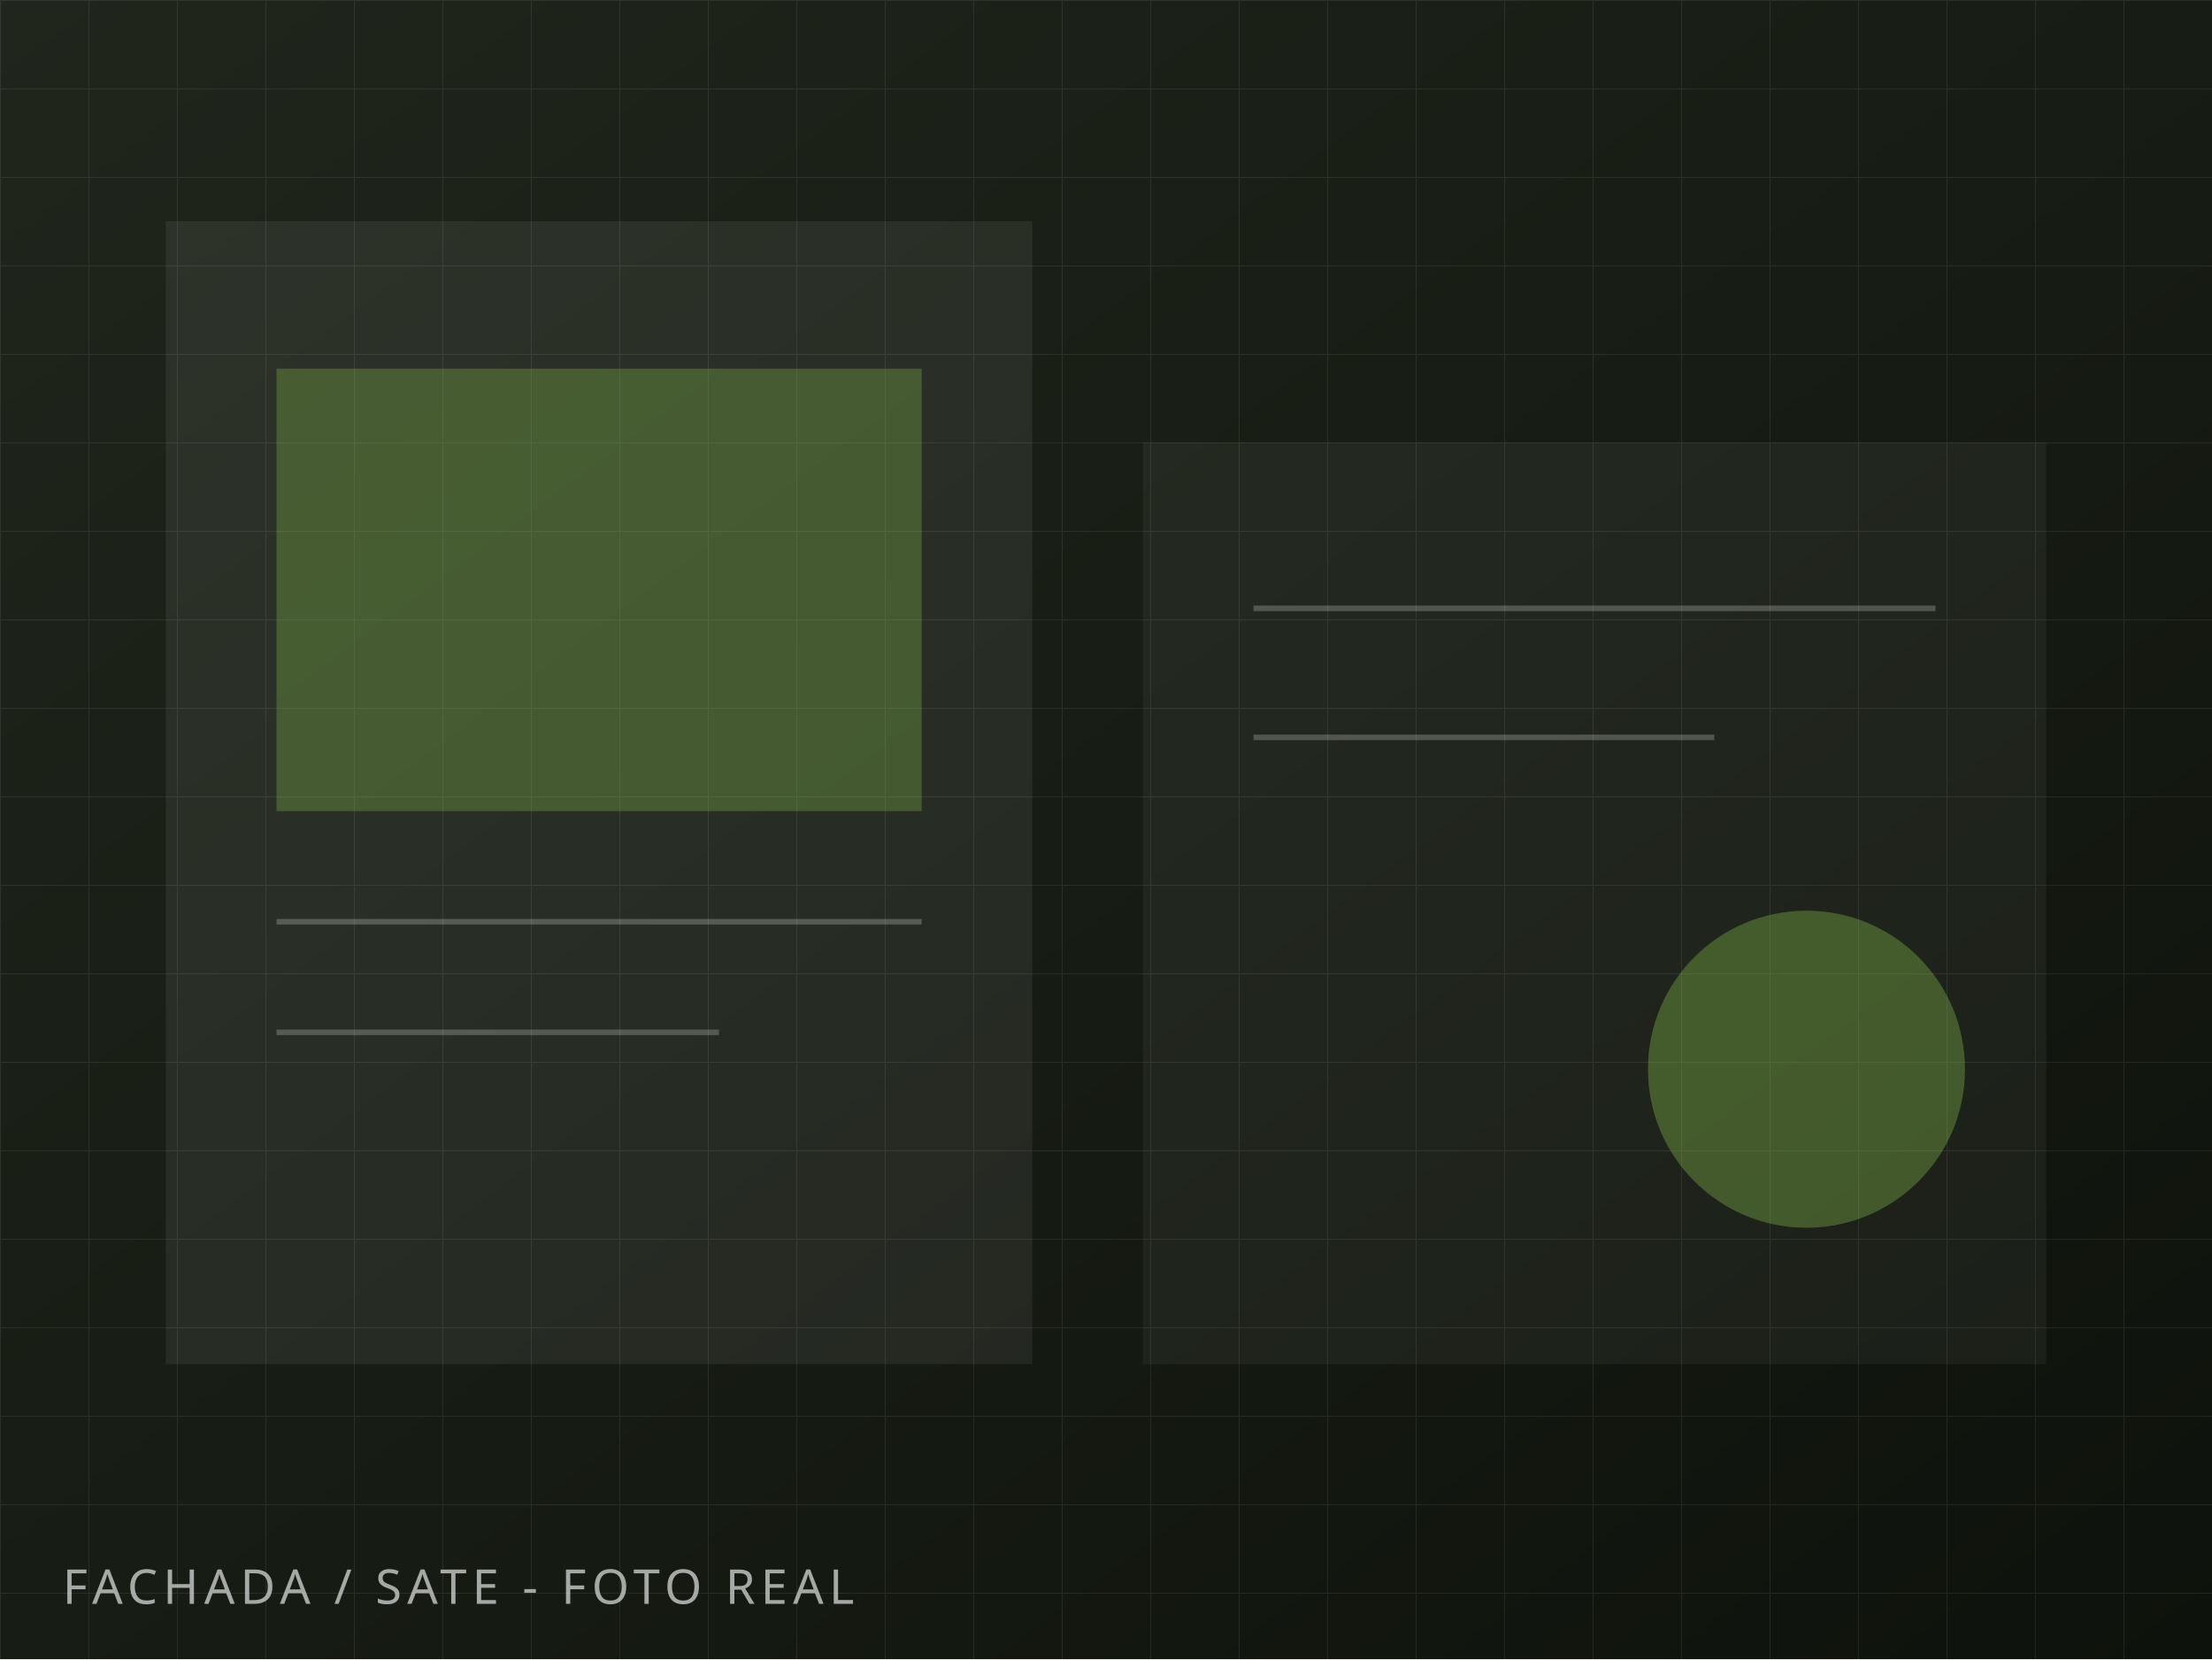
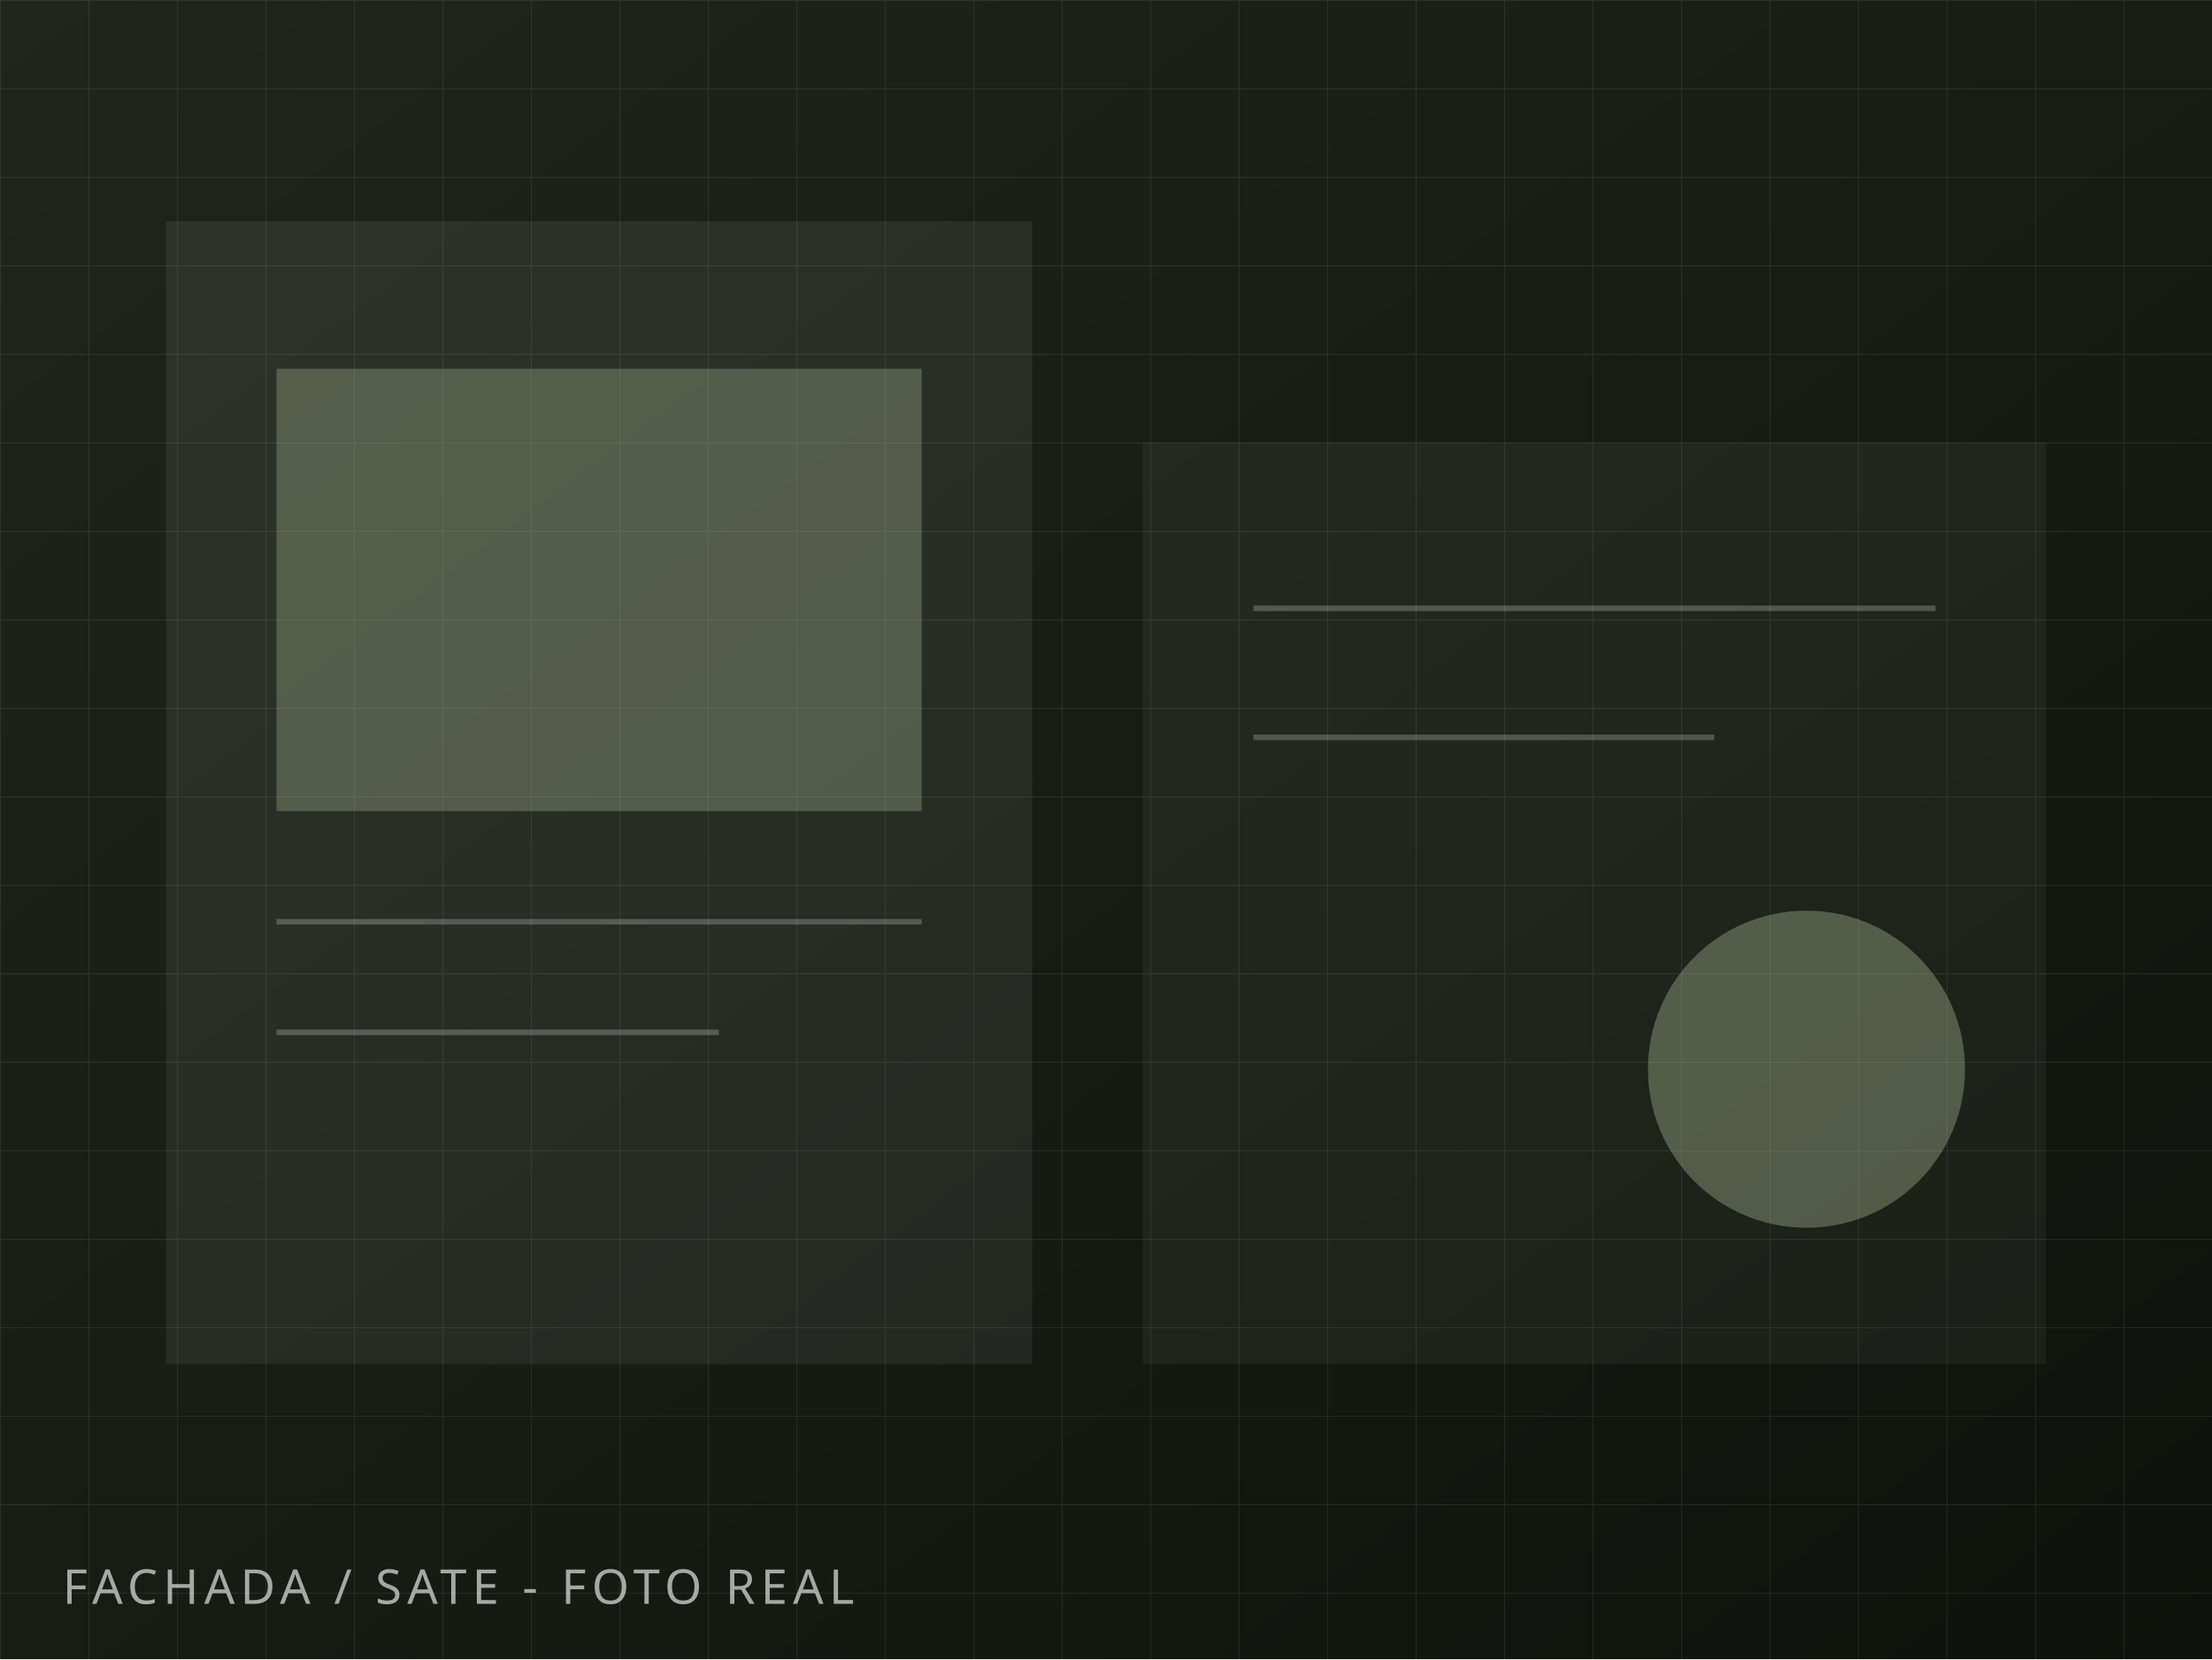
<svg xmlns="http://www.w3.org/2000/svg" viewBox="0 0 1200 900" width="1200" height="900" role="img" aria-label="FACHADA / SATE - FOTO REAL">
  <defs>
    <linearGradient id="bg" x1="0" y1="0" x2="1" y2="1">
      <stop offset="0" stop-color="#20261C" />
      <stop offset="1" stop-color="#0E120C" />
    </linearGradient>
    <pattern id="grid" width="48" height="48" patternUnits="userSpaceOnUse">
      <path d="M48 0H0V48" fill="none" stroke="#FFFFFF" stroke-opacity=".08" stroke-width="1" />
    </pattern>
  </defs>
  <rect width="1200" height="900" fill="url(#bg)" />
  <rect width="1200" height="900" fill="url(#grid)" />
  <g>
    <rect x="90" y="120" width="470" height="620" fill="#FFFFFF" fill-opacity=".07" />
    <rect x="620" y="240" width="490" height="500" fill="#FFFFFF" fill-opacity=".05" />
-     <rect x="150" y="200" width="350" height="240" fill="#8BC34A" fill-opacity=".30" />
+     <rect x="150" y="200" width="350" height="240" fill="#B7C99A" fill-opacity=".30" />
    <g stroke="#FFFFFF" stroke-opacity=".22" stroke-width="3" fill="none">
      <path d="M150 500 h350" />
      <path d="M150 560 h240" />
      <path d="M680 330 h370" />
      <path d="M680 400 h250" />
    </g>
-     <circle cx="980" cy="580" r="86" fill="#8BC34A" fill-opacity=".35" />
+     <circle cx="980" cy="580" r="86" fill="#B7C99A" fill-opacity=".35" />
  </g>
  <g font-family="Barlow Condensed, Arial Narrow, sans-serif" fill="#FFFFFF" fill-opacity=".62">
    <text x="34" y="870" font-size="26" letter-spacing="3">FACHADA / SATE - FOTO REAL</text>
  </g>
</svg>
